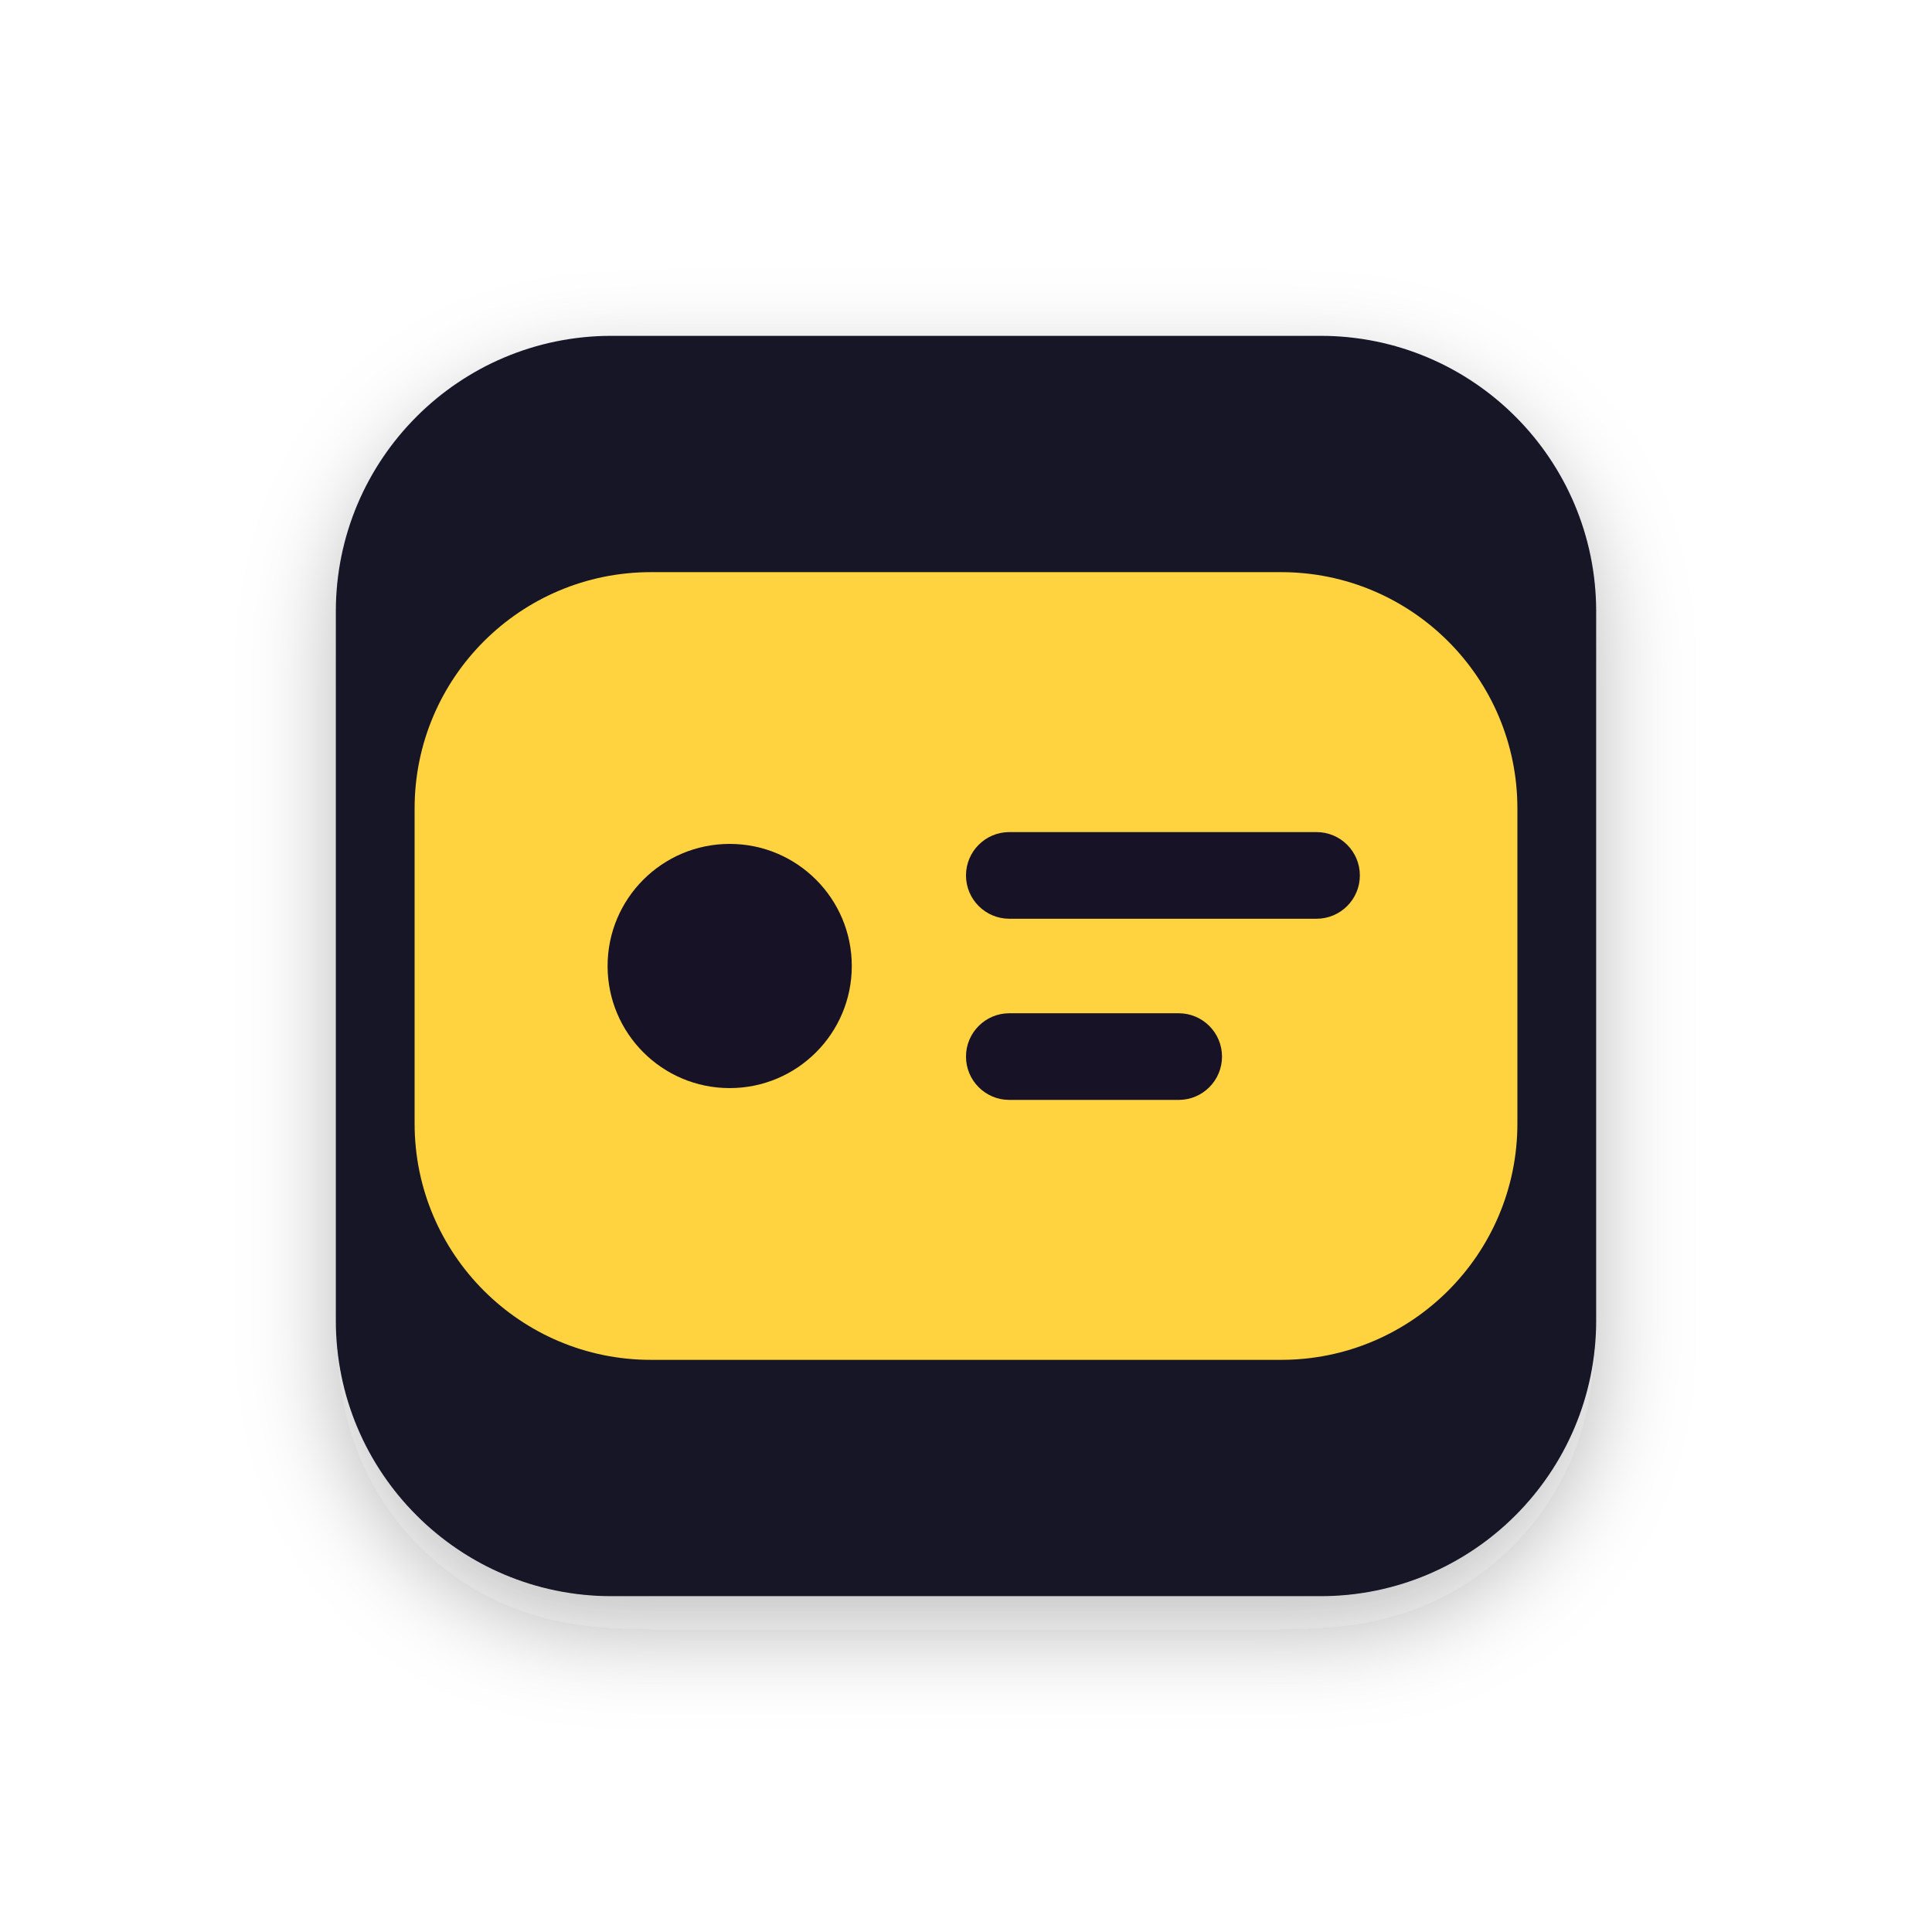
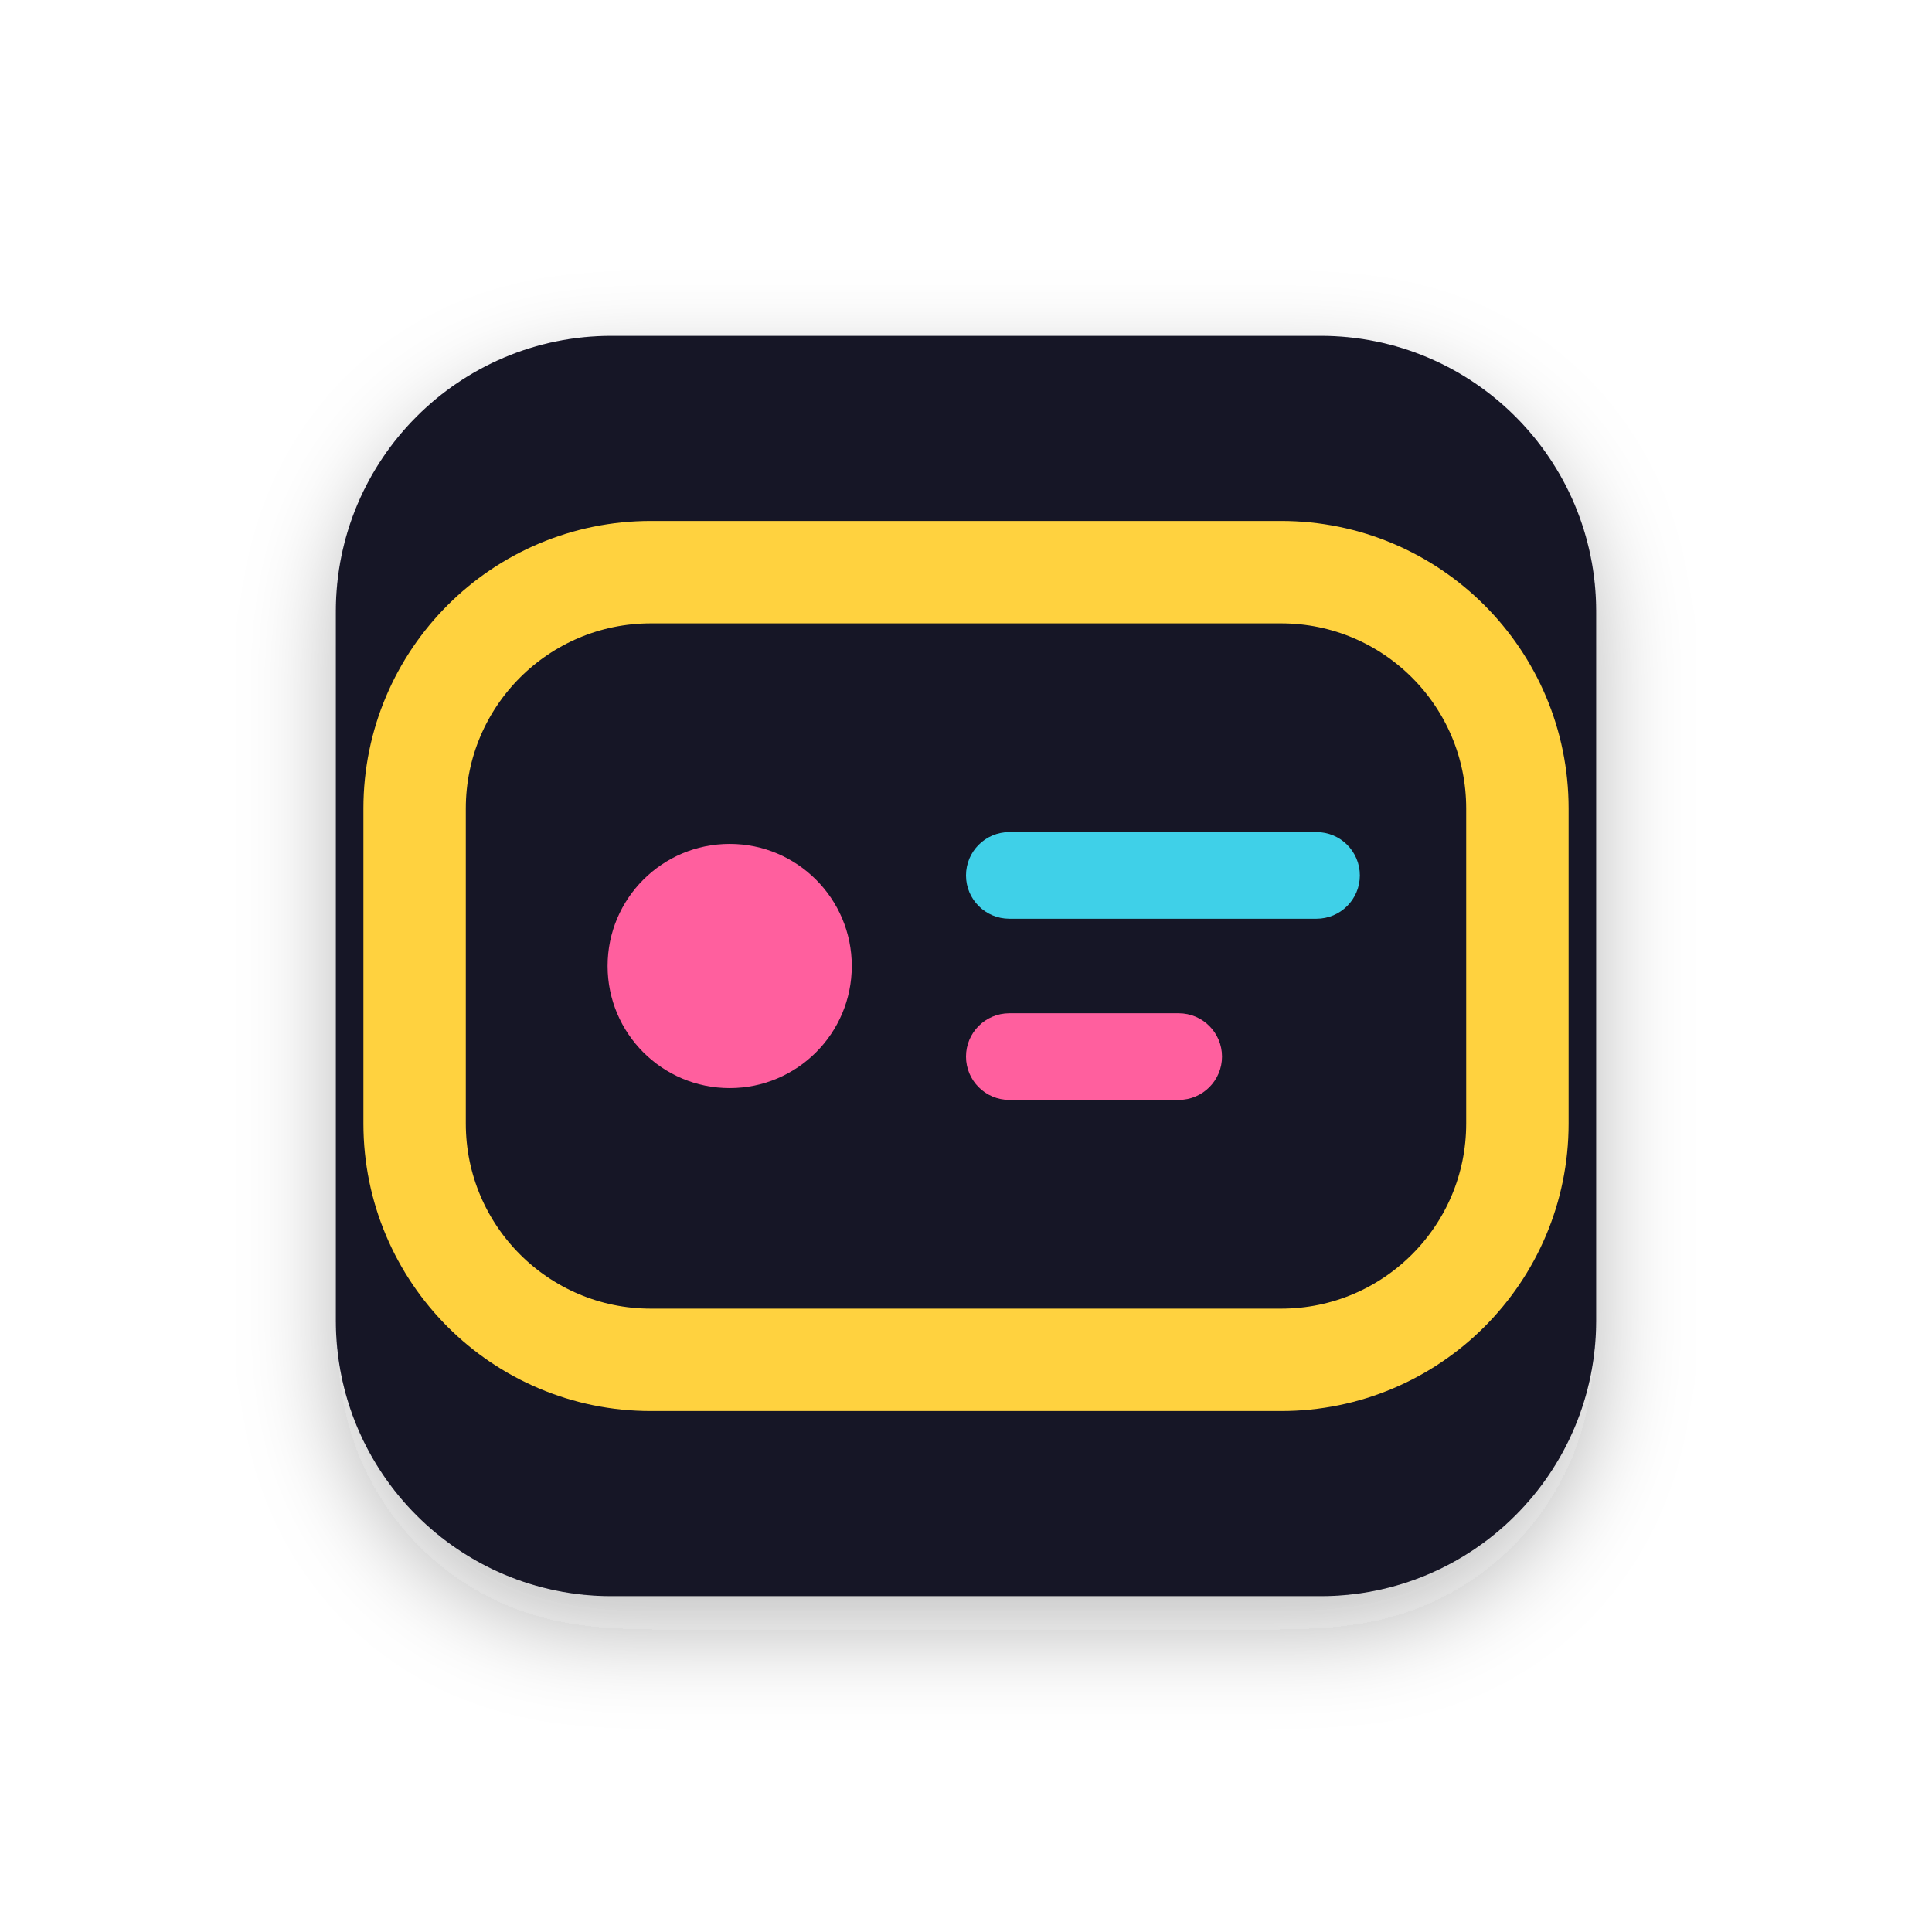
<svg xmlns="http://www.w3.org/2000/svg" width="1024" height="1024" viewBox="0 0 1024 1024" role="img" aria-label="PocketJS avatar">
  <defs>
    <filter id="shadow" x="-15%" y="-15%" width="130%" height="135%" color-interpolation-filters="sRGB">
      <feDropShadow dx="0" dy="18" stdDeviation="24" flood-color="#171226" flood-opacity="0.28" />
    </filter>
  </defs>
  <rect width="1024" height="1024" fill="#ffffff" />
  <rect x="178" y="178" width="668" height="668" rx="146.125" fill="#171226" filter="url(#shadow)" />
  <g transform="translate(178.0 178.0) scale(20.875)">
-     <rect x="2" y="6" width="28" height="20" rx="6" fill="#ffd23f" />
-     <circle cx="10" cy="16" r="3.1" fill="#171226" />
-     <rect x="16" y="12.6" width="10" height="2.2" rx="1.1" fill="#171226" />
-     <rect x="16" y="17.2" width="6.5" height="2.2" rx="1.1" fill="#171226" />
+     <rect x="2" y="6" width="28" height="20" rx="6" fill="none" stroke="#ffd23f" stroke-width="2.6" stroke-linejoin="round" />
+     <circle cx="10" cy="16" r="3.1" fill="#ff5f9e" />
+     <rect x="16" y="12.6" width="10" height="2.2" rx="1.1" fill="#3fd0e8" />
+     <rect x="16" y="17.2" width="6.5" height="2.2" rx="1.1" fill="#ff5f9e" />
  </g>
</svg>
